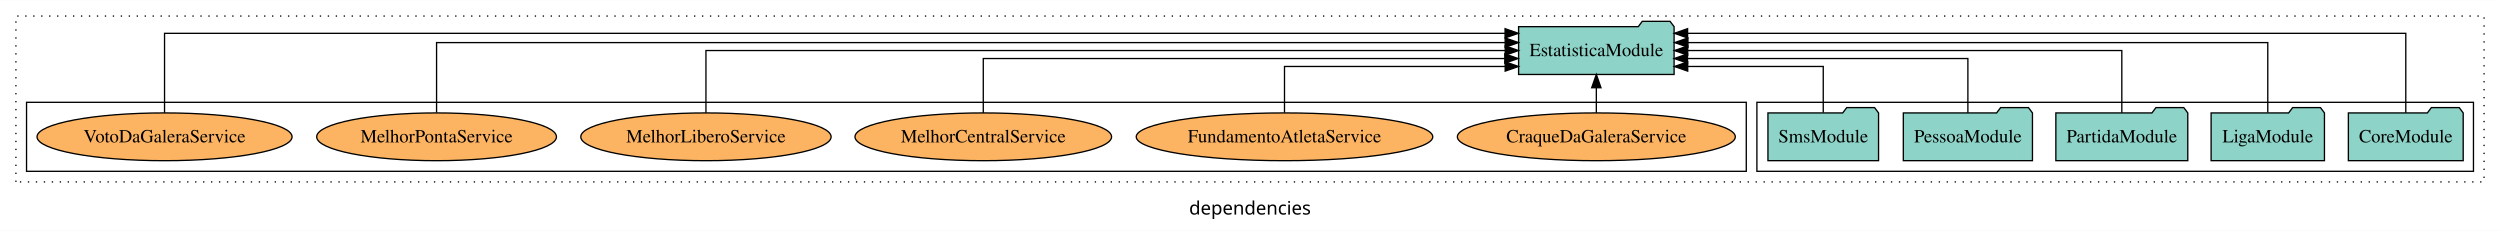
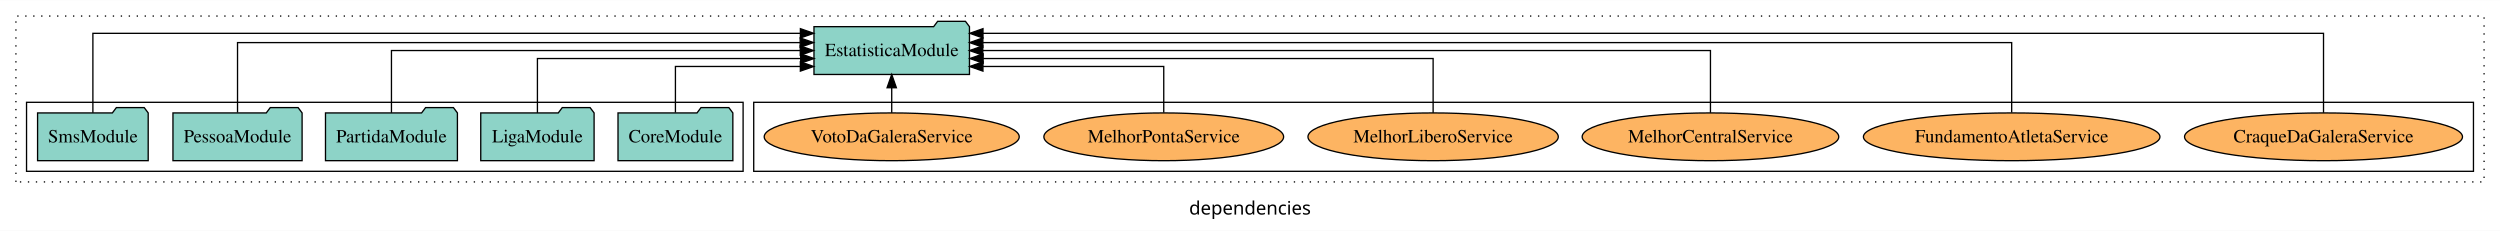
<svg xmlns="http://www.w3.org/2000/svg" width="1884pt" height="174pt" viewBox="0.00 0.00 1884.00 173.80">
  <g id="graph0" class="graph" transform="scale(1 1) rotate(0) translate(4 169.8)">
    <polygon fill="white" stroke="transparent" points="-4,4 -4,-169.8 1880,-169.8 1880,4 -4,4" />
    <text text-anchor="middle" x="938" y="-8.2" font-family="sans-serif" font-size="14.00">dependencies</text>
    <g id="clust1" class="cluster">
      <polygon fill="none" stroke="black" stroke-dasharray="1,5" points="8,-32.8 8,-157.8 1868,-157.8 1868,-32.8 8,-32.8" />
    </g>
+     <g id="clust6" class="cluster">
+       <polygon fill="none" stroke="black" points="564,-40.8 564,-92.8 1860,-92.8 1860,-40.8 564,-40.8" />
+     </g>
    <g id="clust3" class="cluster">
-       <polygon fill="none" stroke="black" points="1320,-40.8 1320,-92.8 1860,-92.8 1860,-40.8 1320,-40.8" />
-     </g>
-     <g id="clust6" class="cluster">
-       <polygon fill="none" stroke="black" points="16,-40.8 16,-92.8 1312,-92.8 1312,-40.8 16,-40.8" />
+       <polygon fill="none" stroke="black" points="16,-40.8 16,-92.8 556,-92.8 556,-40.8 16,-40.8" />
    </g>
    <g id="node1" class="node">
-       <polygon fill="#8dd3c7" stroke="black" points="1852.27,-84.8 1849.27,-88.8 1828.27,-88.8 1825.27,-84.8 1765.73,-84.8 1765.73,-48.8 1852.27,-48.8 1852.27,-84.8" />
-       <text text-anchor="middle" x="1809" y="-62.6" font-family="Times,serif" font-size="14.00">CoreModule</text>
+       <polygon fill="#8dd3c7" stroke="black" points="548.27,-84.8 545.27,-88.8 524.27,-88.8 521.27,-84.8 461.73,-84.8 461.73,-48.8 548.27,-48.8 548.27,-84.8" />
+       <text text-anchor="middle" x="505" y="-62.6" font-family="Times,serif" font-size="14.00">CoreModule</text>
    </g>
    <g id="node6" class="node">
-       <polygon fill="#8dd3c7" stroke="black" points="1257.59,-149.8 1254.59,-153.8 1233.59,-153.8 1230.59,-149.8 1140.41,-149.8 1140.41,-113.8 1257.59,-113.8 1257.59,-149.8" />
-       <text text-anchor="middle" x="1199" y="-127.6" font-family="Times,serif" font-size="14.00">EstatisticaModule</text>
+       <polygon fill="#8dd3c7" stroke="black" points="726.59,-149.8 723.59,-153.8 702.59,-153.8 699.59,-149.8 609.41,-149.8 609.41,-113.8 726.59,-113.8 726.59,-149.8" />
+       <text text-anchor="middle" x="668" y="-127.6" font-family="Times,serif" font-size="14.00">EstatisticaModule</text>
    </g>
    <g id="edge1" class="edge">
-       <path fill="none" stroke="black" d="M1809,-84.89C1809,-107.93 1809,-144.8 1809,-144.8 1809,-144.8 1267.77,-144.8 1267.77,-144.8" />
-       <polygon fill="black" stroke="black" points="1267.77,-141.3 1257.77,-144.8 1267.77,-148.3 1267.77,-141.3" />
+       <path fill="none" stroke="black" d="M505,-85.04C505,-100.37 505,-119.8 505,-119.8 505,-119.8 599.15,-119.8 599.15,-119.8" />
+       <polygon fill="black" stroke="black" points="599.15,-123.3 609.15,-119.8 599.15,-116.3 599.15,-123.3" />
    </g>
    <g id="node2" class="node">
-       <polygon fill="#8dd3c7" stroke="black" points="1747.71,-84.8 1744.71,-88.8 1723.71,-88.8 1720.71,-84.8 1662.29,-84.8 1662.29,-48.8 1747.71,-48.8 1747.71,-84.8" />
-       <text text-anchor="middle" x="1705" y="-62.6" font-family="Times,serif" font-size="14.00">LigaModule</text>
+       <polygon fill="#8dd3c7" stroke="black" points="443.71,-84.8 440.71,-88.8 419.71,-88.8 416.71,-84.8 358.29,-84.8 358.29,-48.8 443.71,-48.8 443.71,-84.8" />
+       <text text-anchor="middle" x="401" y="-62.6" font-family="Times,serif" font-size="14.00">LigaModule</text>
    </g>
    <g id="edge2" class="edge">
-       <path fill="none" stroke="black" d="M1705,-85.08C1705,-106.12 1705,-137.8 1705,-137.8 1705,-137.8 1268.03,-137.8 1268.03,-137.8" />
-       <polygon fill="black" stroke="black" points="1268.03,-134.3 1258.03,-137.8 1268.03,-141.3 1268.03,-134.3" />
+       <path fill="none" stroke="black" d="M401,-84.82C401,-102.17 401,-125.8 401,-125.8 401,-125.8 599.41,-125.8 599.41,-125.8" />
+       <polygon fill="black" stroke="black" points="599.41,-129.3 609.41,-125.8 599.41,-122.3 599.41,-129.3" />
    </g>
    <g id="node3" class="node">
-       <polygon fill="#8dd3c7" stroke="black" points="1644.71,-84.8 1641.71,-88.8 1620.71,-88.8 1617.71,-84.8 1545.29,-84.8 1545.29,-48.8 1644.71,-48.8 1644.71,-84.8" />
-       <text text-anchor="middle" x="1595" y="-62.6" font-family="Times,serif" font-size="14.00">PartidaModule</text>
+       <polygon fill="#8dd3c7" stroke="black" points="340.71,-84.8 337.71,-88.8 316.71,-88.8 313.71,-84.8 241.29,-84.8 241.29,-48.8 340.71,-48.8 340.71,-84.8" />
+       <text text-anchor="middle" x="291" y="-62.6" font-family="Times,serif" font-size="14.00">PartidaModule</text>
    </g>
    <g id="edge3" class="edge">
-       <path fill="none" stroke="black" d="M1595,-84.91C1595,-104.14 1595,-131.8 1595,-131.8 1595,-131.8 1267.86,-131.8 1267.86,-131.8" />
-       <polygon fill="black" stroke="black" points="1267.86,-128.3 1257.86,-131.8 1267.86,-135.3 1267.86,-128.3" />
+       <path fill="none" stroke="black" d="M291,-84.91C291,-104.14 291,-131.8 291,-131.8 291,-131.8 599.09,-131.8 599.09,-131.8" />
+       <polygon fill="black" stroke="black" points="599.09,-135.3 609.09,-131.8 599.09,-128.3 599.09,-135.3" />
    </g>
    <g id="node4" class="node">
-       <polygon fill="#8dd3c7" stroke="black" points="1527.66,-84.8 1524.66,-88.8 1503.66,-88.8 1500.66,-84.8 1430.34,-84.8 1430.34,-48.8 1527.66,-48.8 1527.66,-84.8" />
-       <text text-anchor="middle" x="1479" y="-62.6" font-family="Times,serif" font-size="14.00">PessoaModule</text>
+       <polygon fill="#8dd3c7" stroke="black" points="223.66,-84.8 220.66,-88.8 199.66,-88.8 196.66,-84.8 126.34,-84.8 126.34,-48.8 223.66,-48.8 223.66,-84.8" />
+       <text text-anchor="middle" x="175" y="-62.6" font-family="Times,serif" font-size="14.00">PessoaModule</text>
    </g>
    <g id="edge4" class="edge">
-       <path fill="none" stroke="black" d="M1479,-84.82C1479,-102.17 1479,-125.8 1479,-125.8 1479,-125.8 1267.7,-125.8 1267.7,-125.8" />
-       <polygon fill="black" stroke="black" points="1267.7,-122.3 1257.7,-125.8 1267.7,-129.3 1267.7,-122.3" />
+       <path fill="none" stroke="black" d="M175,-85.08C175,-106.12 175,-137.8 175,-137.8 175,-137.8 599.02,-137.8 599.02,-137.8" />
+       <polygon fill="black" stroke="black" points="599.02,-141.3 609.02,-137.8 599.02,-134.3 599.02,-141.3" />
    </g>
    <g id="node5" class="node">
-       <polygon fill="#8dd3c7" stroke="black" points="1411.68,-84.8 1408.68,-88.8 1387.68,-88.8 1384.68,-84.8 1328.32,-84.8 1328.32,-48.8 1411.68,-48.8 1411.68,-84.8" />
-       <text text-anchor="middle" x="1370" y="-62.6" font-family="Times,serif" font-size="14.00">SmsModule</text>
+       <polygon fill="#8dd3c7" stroke="black" points="107.68,-84.8 104.68,-88.8 83.68,-88.8 80.68,-84.8 24.32,-84.8 24.32,-48.8 107.68,-48.8 107.68,-84.8" />
+       <text text-anchor="middle" x="66" y="-62.6" font-family="Times,serif" font-size="14.00">SmsModule</text>
    </g>
    <g id="edge5" class="edge">
-       <path fill="none" stroke="black" d="M1370,-85.04C1370,-100.37 1370,-119.8 1370,-119.8 1370,-119.8 1267.85,-119.8 1267.85,-119.8" />
-       <polygon fill="black" stroke="black" points="1267.85,-116.3 1257.85,-119.8 1267.85,-123.3 1267.85,-116.3" />
+       <path fill="none" stroke="black" d="M66,-84.89C66,-107.93 66,-144.8 66,-144.8 66,-144.8 599.18,-144.8 599.18,-144.8" />
+       <polygon fill="black" stroke="black" points="599.18,-148.3 609.18,-144.8 599.18,-141.3 599.18,-148.3" />
    </g>
    <g id="node7" class="node">
-       <ellipse fill="#fdb462" stroke="black" cx="1199" cy="-66.8" rx="104.74" ry="18" />
-       <text text-anchor="middle" x="1199" y="-62.6" font-family="Times,serif" font-size="14.00">CraqueDaGaleraService</text>
+       <ellipse fill="#fdb462" stroke="black" cx="1747" cy="-66.8" rx="104.74" ry="18" />
+       <text text-anchor="middle" x="1747" y="-62.6" font-family="Times,serif" font-size="14.00">CraqueDaGaleraService</text>
    </g>
    <g id="edge6" class="edge">
-       <path fill="none" stroke="black" d="M1199,-84.91C1199,-84.91 1199,-103.79 1199,-103.79" />
-       <polygon fill="black" stroke="black" points="1195.5,-103.79 1199,-113.79 1202.5,-103.79 1195.5,-103.79" />
+       <path fill="none" stroke="black" d="M1747,-84.89C1747,-107.93 1747,-144.8 1747,-144.8 1747,-144.8 736.78,-144.8 736.78,-144.8" />
+       <polygon fill="black" stroke="black" points="736.78,-141.3 726.78,-144.8 736.78,-148.3 736.78,-141.3" />
    </g>
    <g id="node8" class="node">
-       <ellipse fill="#fdb462" stroke="black" cx="964" cy="-66.8" rx="111.74" ry="18" />
-       <text text-anchor="middle" x="964" y="-62.6" font-family="Times,serif" font-size="14.00">FundamentoAtletaService</text>
+       <ellipse fill="#fdb462" stroke="black" cx="1512" cy="-66.8" rx="111.74" ry="18" />
+       <text text-anchor="middle" x="1512" y="-62.6" font-family="Times,serif" font-size="14.00">FundamentoAtletaService</text>
    </g>
    <g id="edge7" class="edge">
-       <path fill="none" stroke="black" d="M964,-85.04C964,-100.37 964,-119.8 964,-119.8 964,-119.8 1130.31,-119.8 1130.31,-119.8" />
-       <polygon fill="black" stroke="black" points="1130.31,-123.3 1140.31,-119.8 1130.31,-116.3 1130.31,-123.3" />
+       <path fill="none" stroke="black" d="M1512,-85.08C1512,-106.12 1512,-137.8 1512,-137.8 1512,-137.8 736.68,-137.8 736.68,-137.8" />
+       <polygon fill="black" stroke="black" points="736.68,-134.3 726.68,-137.8 736.68,-141.3 736.68,-134.3" />
    </g>
    <g id="node9" class="node">
-       <ellipse fill="#fdb462" stroke="black" cx="737" cy="-66.8" rx="96.69" ry="18" />
-       <text text-anchor="middle" x="737" y="-62.6" font-family="Times,serif" font-size="14.00">MelhorCentralService</text>
+       <ellipse fill="#fdb462" stroke="black" cx="1285" cy="-66.8" rx="96.69" ry="18" />
+       <text text-anchor="middle" x="1285" y="-62.6" font-family="Times,serif" font-size="14.00">MelhorCentralService</text>
    </g>
    <g id="edge8" class="edge">
-       <path fill="none" stroke="black" d="M737,-84.82C737,-102.17 737,-125.8 737,-125.8 737,-125.8 1130.02,-125.8 1130.02,-125.8" />
-       <polygon fill="black" stroke="black" points="1130.02,-129.3 1140.02,-125.8 1130.02,-122.3 1130.02,-129.3" />
+       <path fill="none" stroke="black" d="M1285,-84.91C1285,-104.14 1285,-131.8 1285,-131.8 1285,-131.8 736.6,-131.8 736.6,-131.8" />
+       <polygon fill="black" stroke="black" points="736.6,-128.3 726.6,-131.8 736.6,-135.3 736.6,-128.3" />
    </g>
    <g id="node10" class="node">
-       <ellipse fill="#fdb462" stroke="black" cx="528" cy="-66.8" rx="94.33" ry="18" />
-       <text text-anchor="middle" x="528" y="-62.6" font-family="Times,serif" font-size="14.00">MelhorLiberoService</text>
+       <ellipse fill="#fdb462" stroke="black" cx="1076" cy="-66.8" rx="94.33" ry="18" />
+       <text text-anchor="middle" x="1076" y="-62.6" font-family="Times,serif" font-size="14.00">MelhorLiberoService</text>
    </g>
    <g id="edge9" class="edge">
-       <path fill="none" stroke="black" d="M528,-84.91C528,-104.14 528,-131.8 528,-131.8 528,-131.8 1130.33,-131.8 1130.33,-131.8" />
-       <polygon fill="black" stroke="black" points="1130.33,-135.3 1140.33,-131.8 1130.33,-128.3 1130.33,-135.3" />
+       <path fill="none" stroke="black" d="M1076,-84.82C1076,-102.17 1076,-125.8 1076,-125.8 1076,-125.8 736.89,-125.8 736.89,-125.8" />
+       <polygon fill="black" stroke="black" points="736.89,-122.3 726.89,-125.8 736.89,-129.3 736.89,-122.3" />
    </g>
    <g id="node11" class="node">
-       <ellipse fill="#fdb462" stroke="black" cx="325" cy="-66.8" rx="90.34" ry="18" />
-       <text text-anchor="middle" x="325" y="-62.6" font-family="Times,serif" font-size="14.00">MelhorPontaService</text>
+       <ellipse fill="#fdb462" stroke="black" cx="873" cy="-66.8" rx="90.34" ry="18" />
+       <text text-anchor="middle" x="873" y="-62.6" font-family="Times,serif" font-size="14.00">MelhorPontaService</text>
    </g>
    <g id="edge10" class="edge">
-       <path fill="none" stroke="black" d="M325,-85.08C325,-106.12 325,-137.8 325,-137.8 325,-137.8 1130.3,-137.8 1130.3,-137.8" />
-       <polygon fill="black" stroke="black" points="1130.3,-141.3 1140.3,-137.8 1130.3,-134.3 1130.3,-141.3" />
+       <path fill="none" stroke="black" d="M873,-85.04C873,-100.37 873,-119.8 873,-119.8 873,-119.8 736.74,-119.8 736.74,-119.8" />
+       <polygon fill="black" stroke="black" points="736.74,-116.3 726.74,-119.8 736.74,-123.3 736.74,-116.3" />
    </g>
    <g id="node12" class="node">
-       <ellipse fill="#fdb462" stroke="black" cx="120" cy="-66.8" rx="96.1" ry="18" />
-       <text text-anchor="middle" x="120" y="-62.6" font-family="Times,serif" font-size="14.00">VotoDaGaleraService</text>
+       <ellipse fill="#fdb462" stroke="black" cx="668" cy="-66.8" rx="96.1" ry="18" />
+       <text text-anchor="middle" x="668" y="-62.6" font-family="Times,serif" font-size="14.00">VotoDaGaleraService</text>
    </g>
    <g id="edge11" class="edge">
-       <path fill="none" stroke="black" d="M120,-84.89C120,-107.93 120,-144.8 120,-144.8 120,-144.8 1130.22,-144.8 1130.22,-144.8" />
-       <polygon fill="black" stroke="black" points="1130.22,-148.3 1140.22,-144.8 1130.22,-141.3 1130.22,-148.3" />
+       <path fill="none" stroke="black" d="M668,-84.91C668,-84.91 668,-103.79 668,-103.79" />
+       <polygon fill="black" stroke="black" points="664.5,-103.79 668,-113.79 671.5,-103.79 664.5,-103.79" />
    </g>
  </g>
</svg>
